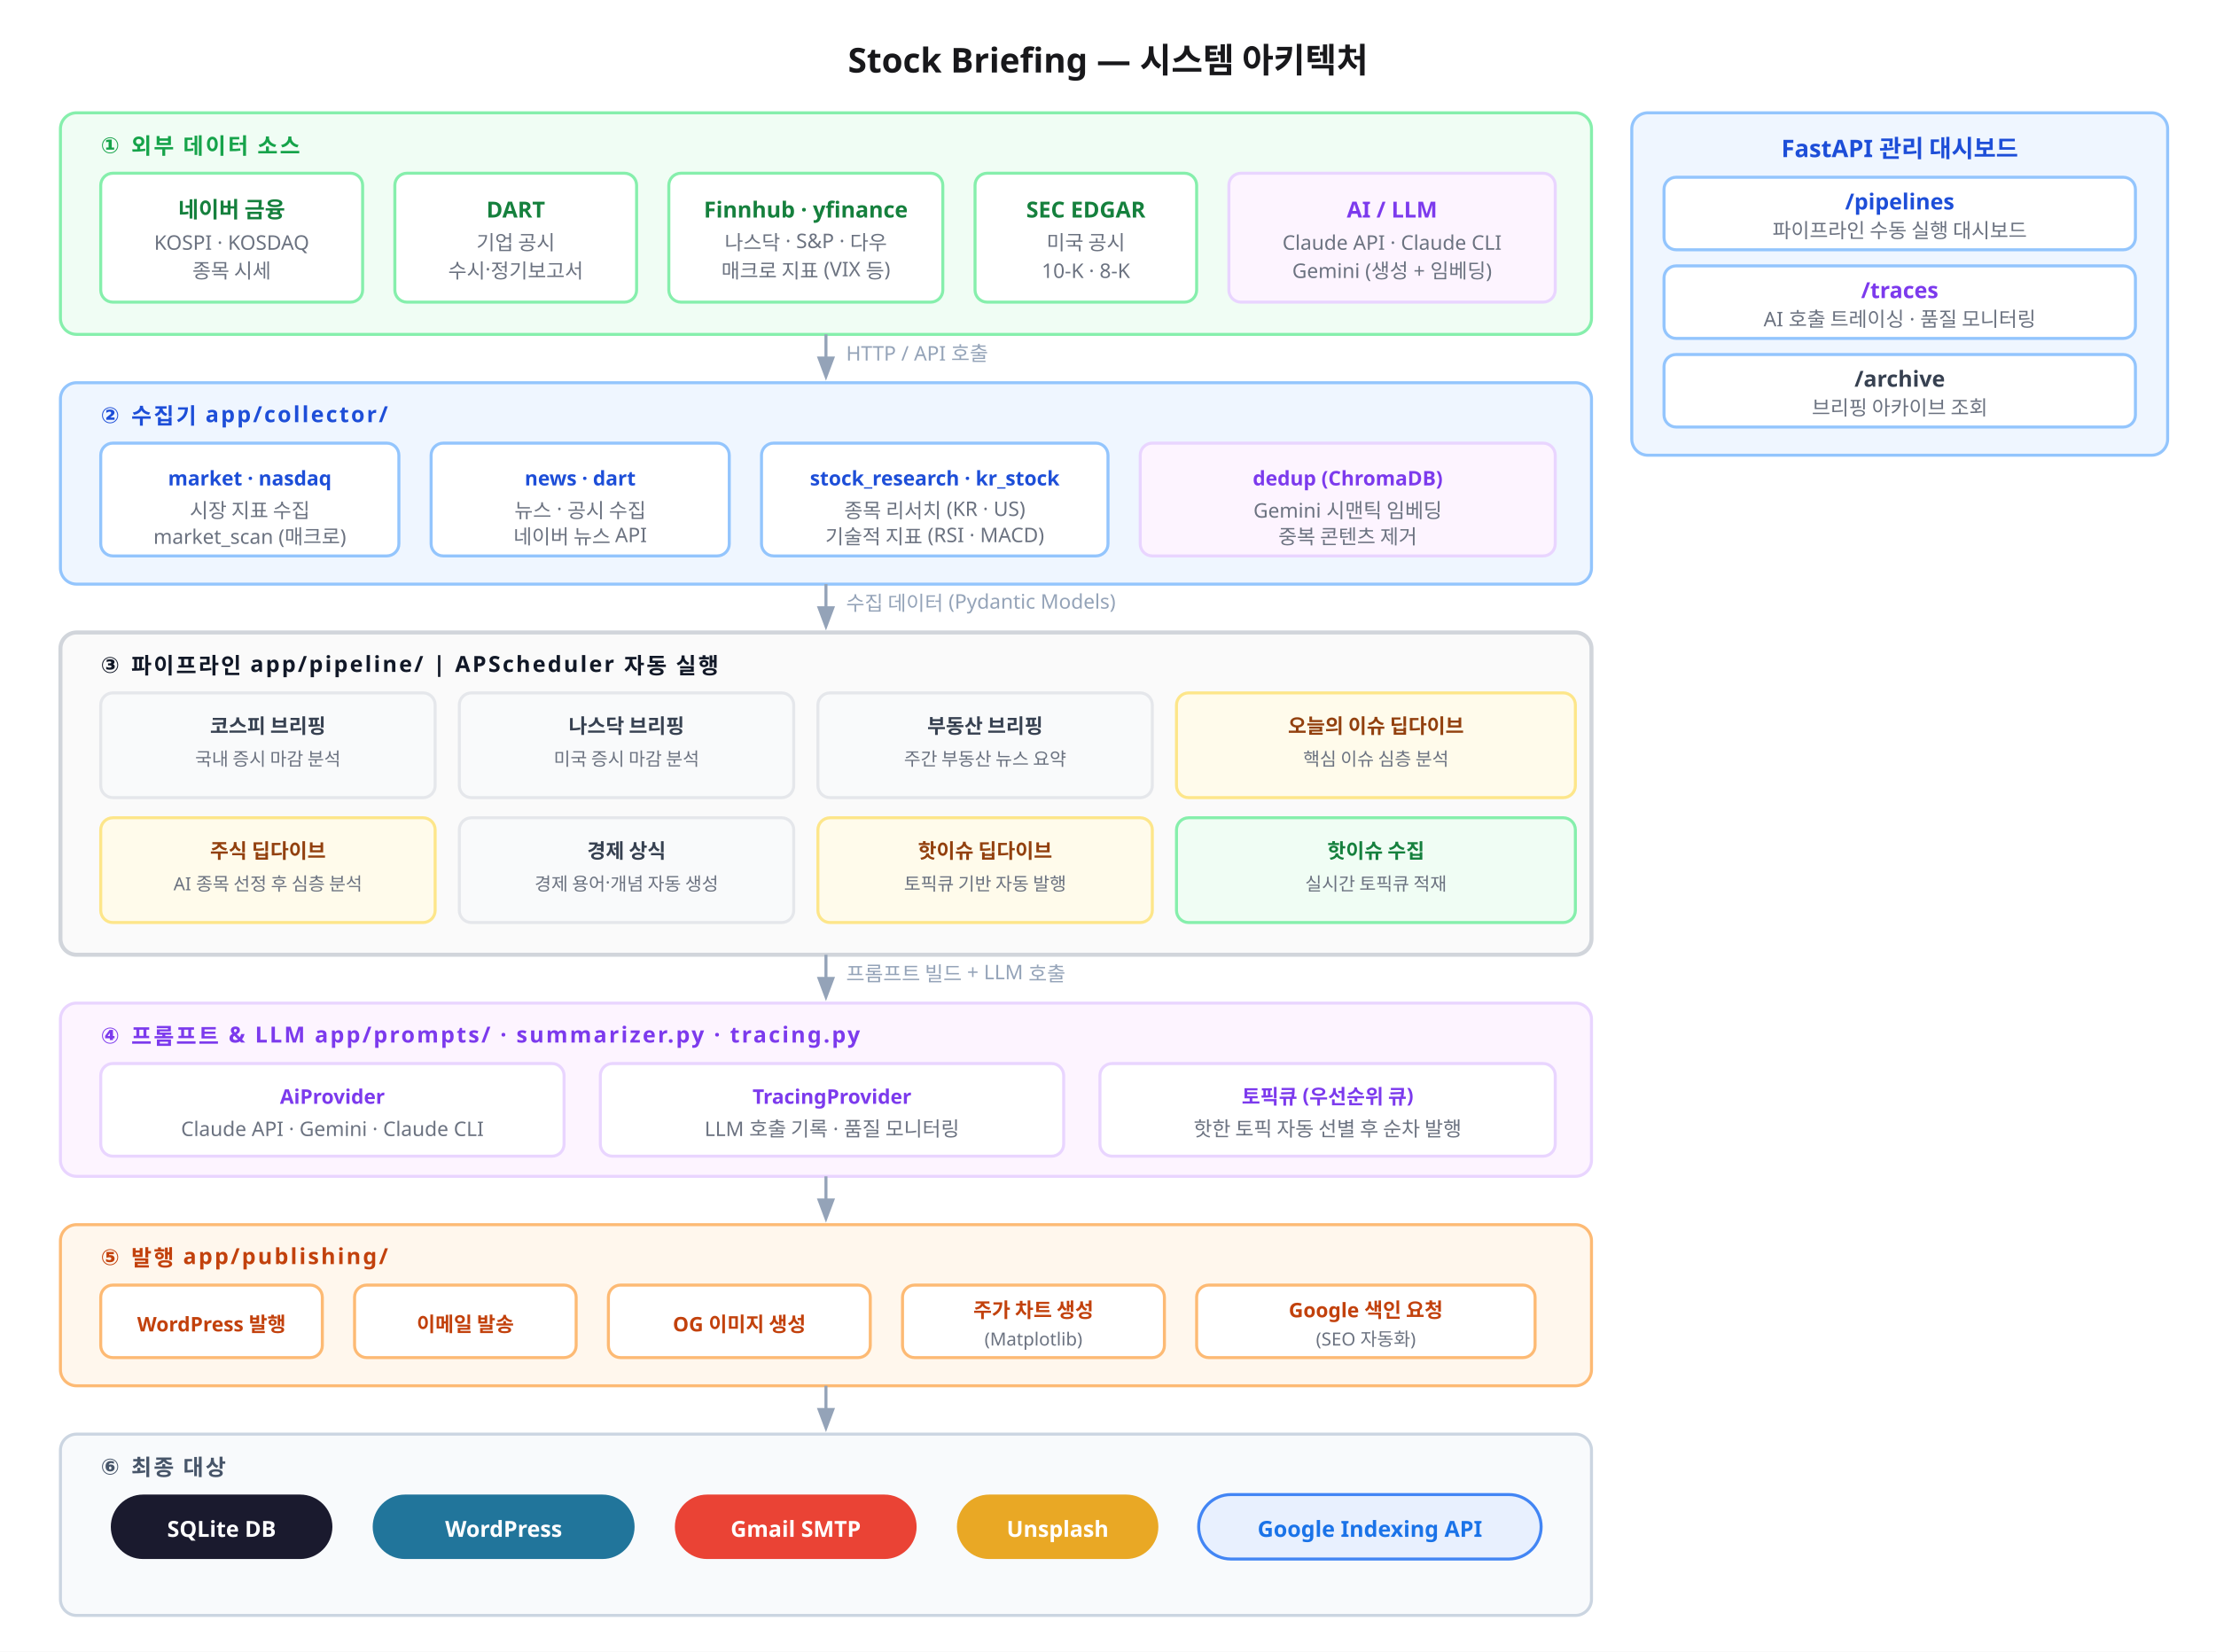
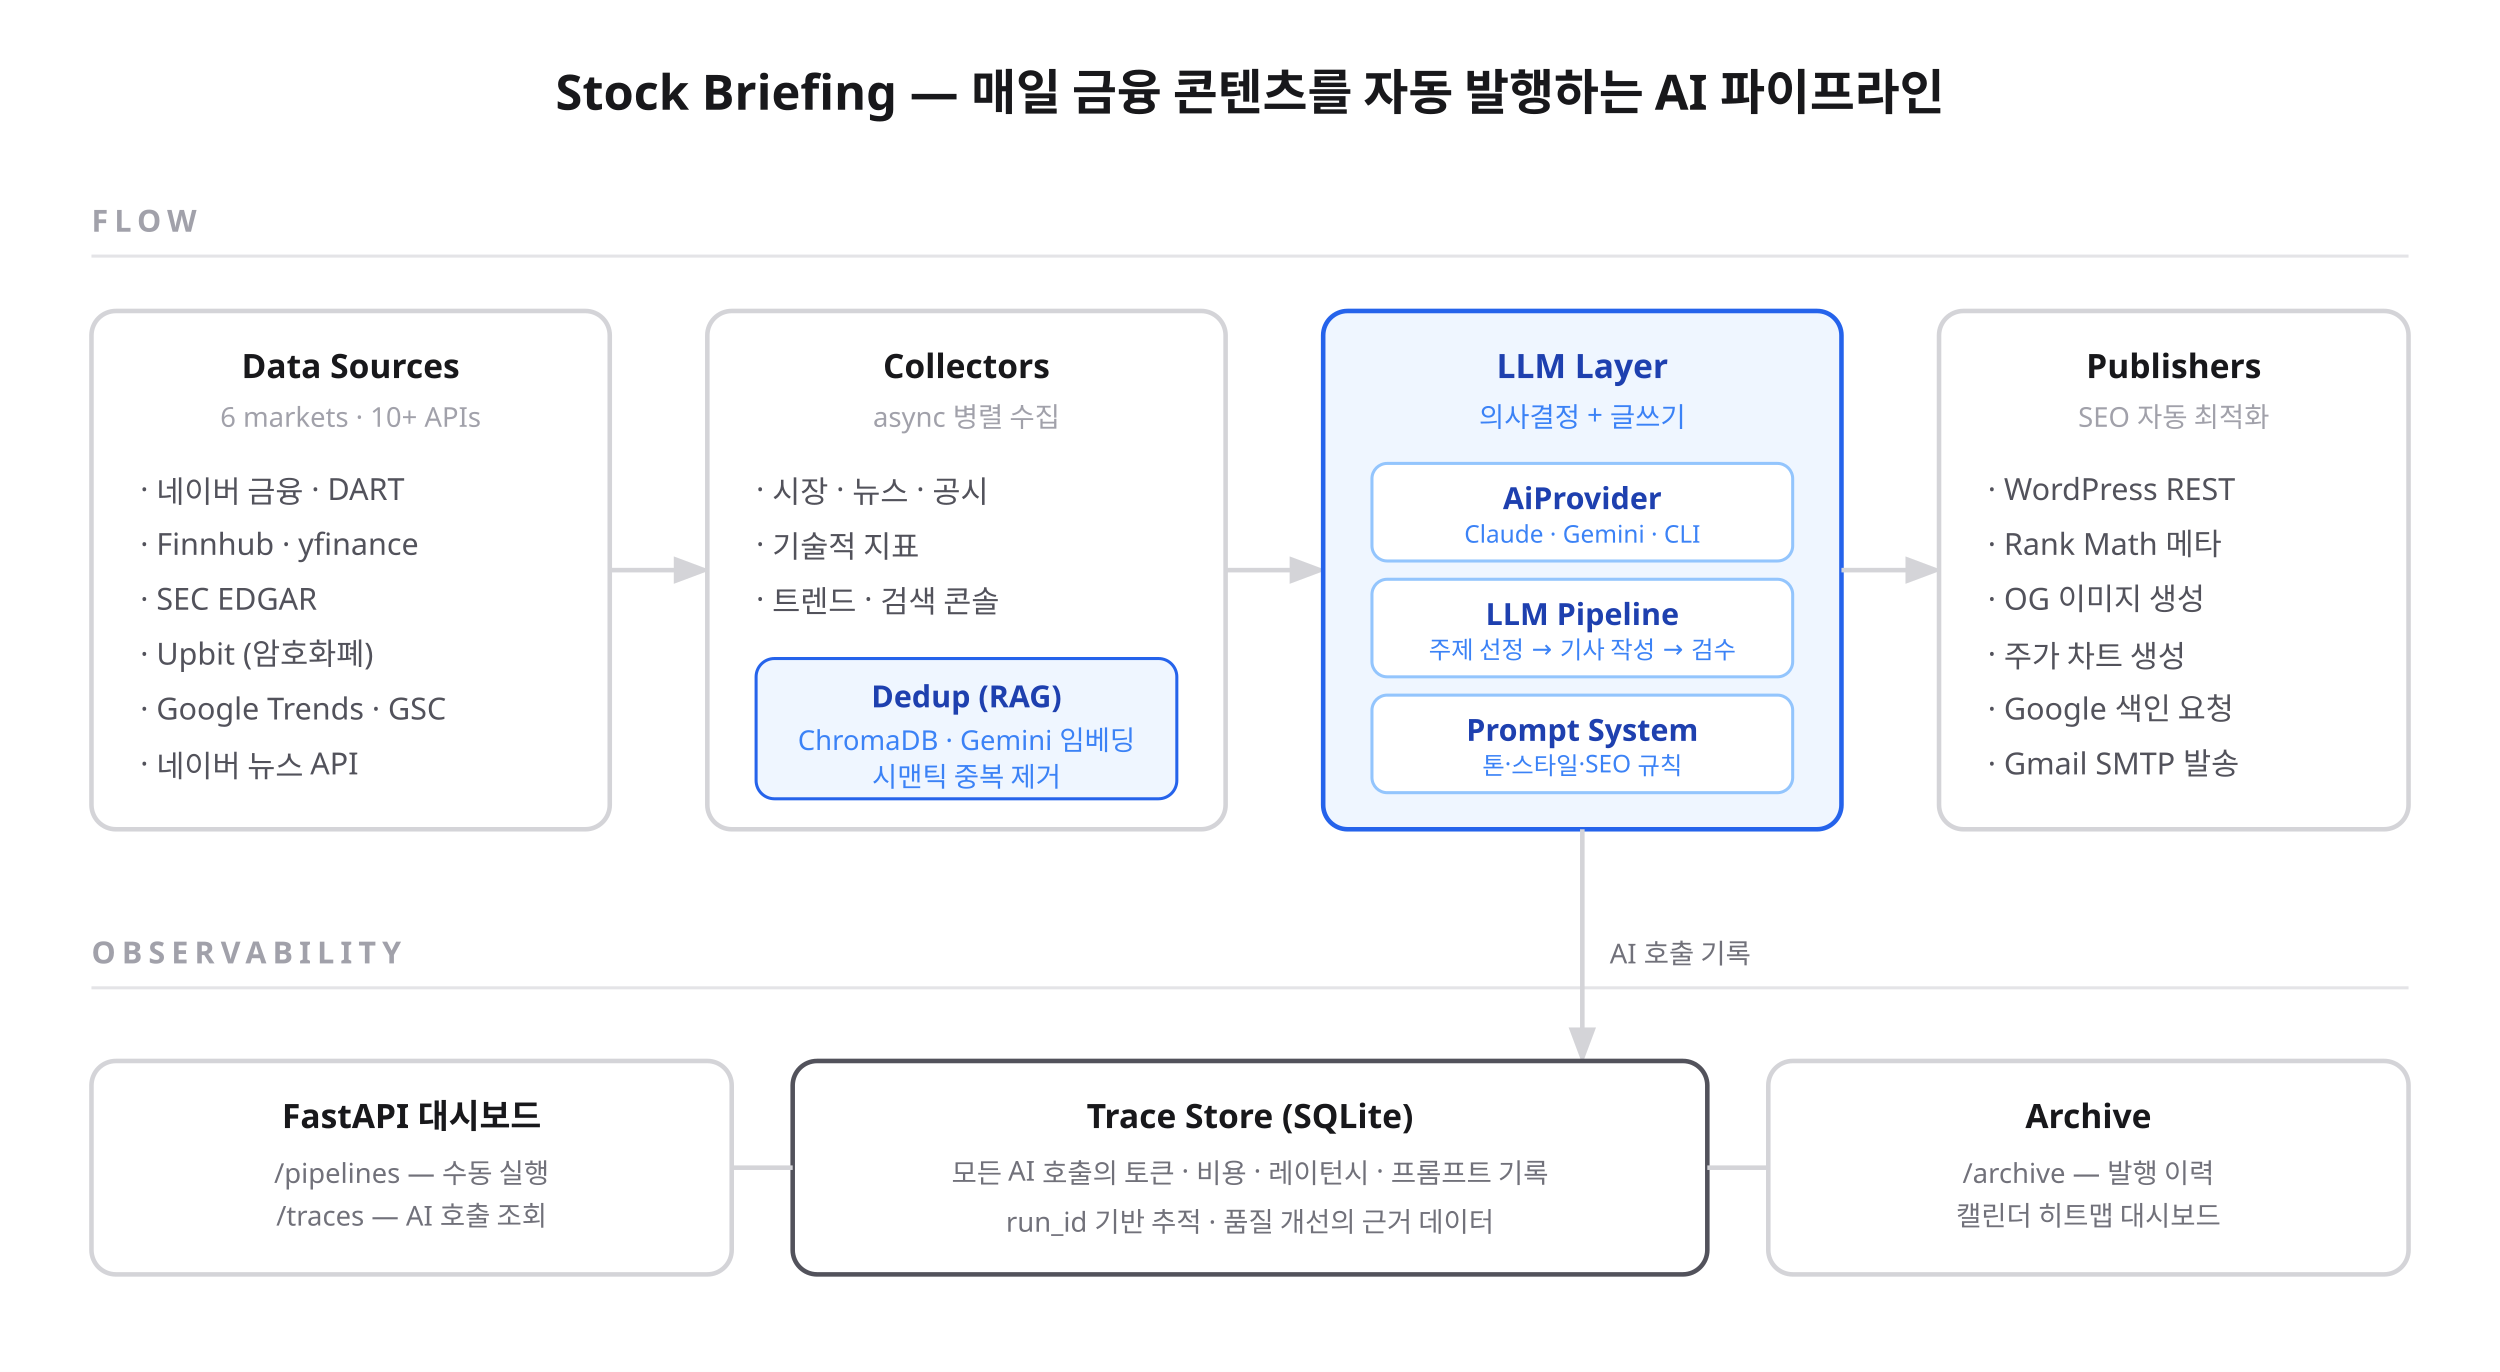
- <svg xmlns="http://www.w3.org/2000/svg" viewBox="0 0 1100 820" font-family="'Pretendard Variable', Pretendard, system-ui, sans-serif">
-   <rect width="1100" height="820" fill="#ffffff" />
-   <text x="550" y="36" text-anchor="middle" font-size="17" font-weight="700" fill="#18181b">Stock Briefing — 시스템 아키텍처</text>
-   <rect x="30" y="56" width="760" height="110" rx="8" fill="#f0fdf4" stroke="#86efac" stroke-width="1.5" />
-   <text x="50" y="76" font-size="11" font-weight="700" fill="#16a34a" letter-spacing="1">① 외부 데이터 소스</text>
-   <rect x="50" y="86" width="130" height="64" rx="6" fill="#ffffff" stroke="#86efac" stroke-width="1.5" />
-   <text x="115" y="108" text-anchor="middle" font-size="11" font-weight="600" fill="#15803d">네이버 금융</text>
-   <text x="115" y="124" text-anchor="middle" font-size="10" fill="#6b7280">KOSPI · KOSDAQ</text>
-   <text x="115" y="138" text-anchor="middle" font-size="10" fill="#6b7280">종목 시세</text>
-   <rect x="196" y="86" width="120" height="64" rx="6" fill="#ffffff" stroke="#86efac" stroke-width="1.5" />
-   <text x="256" y="108" text-anchor="middle" font-size="11" font-weight="600" fill="#15803d">DART</text>
-   <text x="256" y="124" text-anchor="middle" font-size="10" fill="#6b7280">기업 공시</text>
-   <text x="256" y="138" text-anchor="middle" font-size="10" fill="#6b7280">수시·정기보고서</text>
-   <rect x="332" y="86" width="136" height="64" rx="6" fill="#ffffff" stroke="#86efac" stroke-width="1.5" />
-   <text x="400" y="108" text-anchor="middle" font-size="11" font-weight="600" fill="#15803d">Finnhub · yfinance</text>
-   <text x="400" y="124" text-anchor="middle" font-size="10" fill="#6b7280">나스닥 · S&amp;P · 다우</text>
-   <text x="400" y="138" text-anchor="middle" font-size="10" fill="#6b7280">매크로 지표 (VIX 등)</text>
-   <rect x="484" y="86" width="110" height="64" rx="6" fill="#ffffff" stroke="#86efac" stroke-width="1.5" />
-   <text x="539" y="108" text-anchor="middle" font-size="11" font-weight="600" fill="#15803d">SEC EDGAR</text>
-   <text x="539" y="124" text-anchor="middle" font-size="10" fill="#6b7280">미국 공시</text>
-   <text x="539" y="138" text-anchor="middle" font-size="10" fill="#6b7280">10-K · 8-K</text>
-   <rect x="610" y="86" width="162" height="64" rx="6" fill="#fdf4ff" stroke="#e9d5ff" stroke-width="1.5" />
-   <text x="691" y="108" text-anchor="middle" font-size="11" font-weight="600" fill="#7c3aed">AI / LLM</text>
-   <text x="691" y="124" text-anchor="middle" font-size="10" fill="#6b7280">Claude API · Claude CLI</text>
-   <text x="691" y="138" text-anchor="middle" font-size="10" fill="#6b7280">Gemini (생성 + 임베딩)</text>
-   <line x1="410" y1="166" x2="410" y2="186" stroke="#94a3b8" stroke-width="1.5" marker-end="url(#arrow)" />
-   <text x="420" y="179" font-size="10" fill="#94a3b8">HTTP / API 호출</text>
-   <rect x="30" y="190" width="760" height="100" rx="8" fill="#eff6ff" stroke="#93c5fd" stroke-width="1.5" />
-   <text x="50" y="210" font-size="11" font-weight="700" fill="#1d4ed8" letter-spacing="1">② 수집기   app/collector/</text>
-   <rect x="50" y="220" width="148" height="56" rx="6" fill="#ffffff" stroke="#93c5fd" stroke-width="1.5" />
-   <text x="124" y="241" text-anchor="middle" font-size="10" font-weight="600" fill="#1d4ed8">market · nasdaq</text>
-   <text x="124" y="257" text-anchor="middle" font-size="10" fill="#6b7280">시장 지표 수집</text>
-   <text x="124" y="270" text-anchor="middle" font-size="10" fill="#6b7280">market_scan (매크로)</text>
-   <rect x="214" y="220" width="148" height="56" rx="6" fill="#ffffff" stroke="#93c5fd" stroke-width="1.5" />
-   <text x="288" y="241" text-anchor="middle" font-size="10" font-weight="600" fill="#1d4ed8">news · dart</text>
-   <text x="288" y="257" text-anchor="middle" font-size="10" fill="#6b7280">뉴스 · 공시 수집</text>
-   <text x="288" y="270" text-anchor="middle" font-size="10" fill="#6b7280">네이버 뉴스 API</text>
-   <rect x="378" y="220" width="172" height="56" rx="6" fill="#ffffff" stroke="#93c5fd" stroke-width="1.5" />
-   <text x="464" y="241" text-anchor="middle" font-size="10" font-weight="600" fill="#1d4ed8">stock_research · kr_stock</text>
-   <text x="464" y="257" text-anchor="middle" font-size="10" fill="#6b7280">종목 리서치 (KR · US)</text>
-   <text x="464" y="270" text-anchor="middle" font-size="10" fill="#6b7280">기술적 지표 (RSI · MACD)</text>
-   <rect x="566" y="220" width="206" height="56" rx="6" fill="#fdf4ff" stroke="#e9d5ff" stroke-width="1.5" />
-   <text x="669" y="241" text-anchor="middle" font-size="10" font-weight="600" fill="#7c3aed">dedup (ChromaDB)</text>
-   <text x="669" y="257" text-anchor="middle" font-size="10" fill="#6b7280">Gemini 시맨틱 임베딩</text>
-   <text x="669" y="270" text-anchor="middle" font-size="10" fill="#6b7280">중복 콘텐츠 제거</text>
-   <line x1="410" y1="290" x2="410" y2="310" stroke="#94a3b8" stroke-width="1.5" marker-end="url(#arrow)" />
-   <text x="420" y="303" font-size="10" fill="#94a3b8">수집 데이터 (Pydantic Models)</text>
-   <rect x="30" y="314" width="760" height="160" rx="8" fill="#fafafa" stroke="#d1d5db" stroke-width="2" />
-   <text x="50" y="334" font-size="11" font-weight="700" fill="#111827" letter-spacing="1">③ 파이프라인   app/pipeline/   |   APScheduler 자동 실행</text>
-   <rect x="50" y="344" width="166" height="52" rx="6" fill="#f9fafb" stroke="#e5e7eb" stroke-width="1.5" />
-   <text x="133" y="364" text-anchor="middle" font-size="10" font-weight="600" fill="#374151">코스피 브리핑</text>
-   <text x="133" y="380" text-anchor="middle" font-size="9" fill="#6b7280">국내 증시 마감 분석</text>
-   <rect x="228" y="344" width="166" height="52" rx="6" fill="#f9fafb" stroke="#e5e7eb" stroke-width="1.5" />
-   <text x="311" y="364" text-anchor="middle" font-size="10" font-weight="600" fill="#374151">나스닥 브리핑</text>
-   <text x="311" y="380" text-anchor="middle" font-size="9" fill="#6b7280">미국 증시 마감 분석</text>
-   <rect x="406" y="344" width="166" height="52" rx="6" fill="#f9fafb" stroke="#e5e7eb" stroke-width="1.5" />
-   <text x="489" y="364" text-anchor="middle" font-size="10" font-weight="600" fill="#374151">부동산 브리핑</text>
-   <text x="489" y="380" text-anchor="middle" font-size="9" fill="#6b7280">주간 부동산 뉴스 요약</text>
-   <rect x="584" y="344" width="198" height="52" rx="6" fill="#fffbeb" stroke="#fde68a" stroke-width="1.5" />
-   <text x="683" y="364" text-anchor="middle" font-size="10" font-weight="600" fill="#92400e">오늘의 이슈 딥다이브</text>
-   <text x="683" y="380" text-anchor="middle" font-size="9" fill="#6b7280">핵심 이슈 심층 분석</text>
-   <rect x="50" y="406" width="166" height="52" rx="6" fill="#fffbeb" stroke="#fde68a" stroke-width="1.5" />
-   <text x="133" y="426" text-anchor="middle" font-size="10" font-weight="600" fill="#92400e">주식 딥다이브</text>
-   <text x="133" y="442" text-anchor="middle" font-size="9" fill="#6b7280">AI 종목 선정 후 심층 분석</text>
-   <rect x="228" y="406" width="166" height="52" rx="6" fill="#f9fafb" stroke="#e5e7eb" stroke-width="1.5" />
-   <text x="311" y="426" text-anchor="middle" font-size="10" font-weight="600" fill="#374151">경제 상식</text>
-   <text x="311" y="442" text-anchor="middle" font-size="9" fill="#6b7280">경제 용어·개념 자동 생성</text>
-   <rect x="406" y="406" width="166" height="52" rx="6" fill="#fffbeb" stroke="#fde68a" stroke-width="1.5" />
-   <text x="489" y="426" text-anchor="middle" font-size="10" font-weight="600" fill="#92400e">핫이슈 딥다이브</text>
-   <text x="489" y="442" text-anchor="middle" font-size="9" fill="#6b7280">토픽큐 기반 자동 발행</text>
-   <rect x="584" y="406" width="198" height="52" rx="6" fill="#f0fdf4" stroke="#86efac" stroke-width="1.5" />
-   <text x="683" y="426" text-anchor="middle" font-size="10" font-weight="600" fill="#15803d">핫이슈 수집</text>
-   <text x="683" y="442" text-anchor="middle" font-size="9" fill="#6b7280">실시간 토픽큐 적재</text>
-   <line x1="410" y1="474" x2="410" y2="494" stroke="#94a3b8" stroke-width="1.5" marker-end="url(#arrow)" />
-   <text x="420" y="487" font-size="10" fill="#94a3b8">프롬프트 빌드 + LLM 호출</text>
-   <rect x="30" y="498" width="760" height="86" rx="8" fill="#fdf4ff" stroke="#e9d5ff" stroke-width="1.5" />
-   <text x="50" y="518" font-size="11" font-weight="700" fill="#7c3aed" letter-spacing="1">④ 프롬프트 &amp; LLM   app/prompts/ · summarizer.py · tracing.py</text>
-   <rect x="50" y="528" width="230" height="46" rx="6" fill="#ffffff" stroke="#e9d5ff" stroke-width="1.5" />
-   <text x="165" y="548" text-anchor="middle" font-size="10" font-weight="600" fill="#7c3aed">AiProvider</text>
-   <text x="165" y="564" text-anchor="middle" font-size="10" fill="#6b7280">Claude API · Gemini · Claude CLI</text>
-   <rect x="298" y="528" width="230" height="46" rx="6" fill="#ffffff" stroke="#e9d5ff" stroke-width="1.5" />
-   <text x="413" y="548" text-anchor="middle" font-size="10" font-weight="600" fill="#7c3aed">TracingProvider</text>
-   <text x="413" y="564" text-anchor="middle" font-size="10" fill="#6b7280">LLM 호출 기록 · 품질 모니터링</text>
-   <rect x="546" y="528" width="226" height="46" rx="6" fill="#ffffff" stroke="#e9d5ff" stroke-width="1.5" />
-   <text x="659" y="548" text-anchor="middle" font-size="10" font-weight="600" fill="#7c3aed">토픽큐 (우선순위 큐)</text>
-   <text x="659" y="564" text-anchor="middle" font-size="10" fill="#6b7280">핫한 토픽 자동 선별 후 순차 발행</text>
-   <line x1="410" y1="584" x2="410" y2="604" stroke="#94a3b8" stroke-width="1.5" marker-end="url(#arrow)" />
-   <rect x="30" y="608" width="760" height="80" rx="8" fill="#fff7ed" stroke="#fdba74" stroke-width="1.5" />
-   <text x="50" y="628" font-size="11" font-weight="700" fill="#c2410c" letter-spacing="1">⑤ 발행   app/publishing/</text>
-   <rect x="50" y="638" width="110" height="36" rx="6" fill="#ffffff" stroke="#fdba74" stroke-width="1.5" />
-   <text x="105" y="661" text-anchor="middle" font-size="10" font-weight="600" fill="#c2410c">WordPress 발행</text>
-   <rect x="176" y="638" width="110" height="36" rx="6" fill="#ffffff" stroke="#fdba74" stroke-width="1.5" />
-   <text x="231" y="661" text-anchor="middle" font-size="10" font-weight="600" fill="#c2410c">이메일 발송</text>
-   <rect x="302" y="638" width="130" height="36" rx="6" fill="#ffffff" stroke="#fdba74" stroke-width="1.5" />
-   <text x="367" y="661" text-anchor="middle" font-size="10" font-weight="600" fill="#c2410c">OG 이미지 생성</text>
-   <rect x="448" y="638" width="130" height="36" rx="6" fill="#ffffff" stroke="#fdba74" stroke-width="1.5" />
-   <text x="513" y="654" text-anchor="middle" font-size="10" font-weight="600" fill="#c2410c">주가 차트 생성</text>
-   <text x="513" y="668" text-anchor="middle" font-size="9" fill="#6b7280">(Matplotlib)</text>
-   <rect x="594" y="638" width="168" height="36" rx="6" fill="#ffffff" stroke="#fdba74" stroke-width="1.5" />
-   <text x="678" y="654" text-anchor="middle" font-size="10" font-weight="600" fill="#c2410c">Google 색인 요청</text>
-   <text x="678" y="668" text-anchor="middle" font-size="9" fill="#6b7280">(SEO 자동화)</text>
-   <line x1="410" y1="688" x2="410" y2="708" stroke="#94a3b8" stroke-width="1.5" marker-end="url(#arrow)" />
-   <rect x="30" y="712" width="760" height="90" rx="8" fill="#f8fafc" stroke="#cbd5e1" stroke-width="1.5" />
-   <text x="50" y="732" font-size="11" font-weight="700" fill="#475569" letter-spacing="1">⑥ 최종 대상</text>
-   <rect x="55" y="742" width="110" height="32" rx="16" fill="#1a1a2e" />
-   <text x="110" y="763" text-anchor="middle" font-size="11" font-weight="600" fill="#ffffff">SQLite DB</text>
-   <rect x="185" y="742" width="130" height="32" rx="16" fill="#21759b" />
-   <text x="250" y="763" text-anchor="middle" font-size="11" font-weight="600" fill="#ffffff">WordPress</text>
-   <rect x="335" y="742" width="120" height="32" rx="16" fill="#ea4335" />
-   <text x="395" y="763" text-anchor="middle" font-size="11" font-weight="600" fill="#ffffff">Gmail SMTP</text>
-   <rect x="475" y="742" width="100" height="32" rx="16" fill="#e9a825" />
-   <text x="525" y="763" text-anchor="middle" font-size="11" font-weight="600" fill="#ffffff">Unsplash</text>
-   <rect x="595" y="742" width="170" height="32" rx="16" fill="#e8f0fe" stroke="#4285f4" stroke-width="1.5" />
-   <text x="680" y="763" text-anchor="middle" font-size="11" font-weight="600" fill="#1a73e8">Google Indexing API</text>
-   <rect x="810" y="56" width="266" height="170" rx="8" fill="#eff6ff" stroke="#93c5fd" stroke-width="1.5" />
-   <text x="943" y="78" text-anchor="middle" font-size="12" font-weight="700" fill="#1d4ed8">FastAPI 관리 대시보드</text>
-   <rect x="826" y="88" width="234" height="36" rx="6" fill="#ffffff" stroke="#93c5fd" stroke-width="1.5" />
-   <text x="943" y="104" text-anchor="middle" font-size="11" font-weight="600" fill="#1d4ed8">/pipelines</text>
-   <text x="943" y="118" text-anchor="middle" font-size="10" fill="#6b7280">파이프라인 수동 실행 대시보드</text>
-   <rect x="826" y="132" width="234" height="36" rx="6" fill="#ffffff" stroke="#93c5fd" stroke-width="1.5" />
-   <text x="943" y="148" text-anchor="middle" font-size="11" font-weight="600" fill="#7c3aed">/traces</text>
-   <text x="943" y="162" text-anchor="middle" font-size="10" fill="#6b7280">AI 호출 트레이싱 · 품질 모니터링</text>
-   <rect x="826" y="176" width="234" height="36" rx="6" fill="#ffffff" stroke="#93c5fd" stroke-width="1.5" />
-   <text x="943" y="192" text-anchor="middle" font-size="11" font-weight="600" fill="#374151">/archive</text>
-   <text x="943" y="206" text-anchor="middle" font-size="10" fill="#6b7280">브리핑 아카이브 조회</text>
+ <svg xmlns="http://www.w3.org/2000/svg" viewBox="0 0 820 450" font-family="'Pretendard Variable', Pretendard, system-ui, sans-serif">
+   <rect width="820" height="450" fill="#ffffff" />
+   <text x="410" y="36" text-anchor="middle" font-size="16" font-weight="700" fill="#18181b">Stock Briefing — 매일 금융 콘텐츠를 자동 발행하는 AI 파이프라인</text>
+   <text x="30" y="76" font-size="10" font-weight="700" fill="#a1a1aa" letter-spacing="2">FLOW</text>
+   <line x1="30" y1="84" x2="790" y2="84" stroke="#e4e4e7" stroke-width="1" />
+   <rect x="30" y="102" width="170" height="170" rx="8" fill="#ffffff" stroke="#d4d4d8" stroke-width="1.5" />
+   <text x="115" y="124" text-anchor="middle" font-size="11" font-weight="700" fill="#18181b">Data Sources</text>
+   <text x="115" y="140" text-anchor="middle" font-size="9" fill="#a1a1aa">6 markets · 10+ APIs</text>
+   <text x="46" y="164" font-size="10" fill="#52525b">· 네이버 금융 · DART</text>
+   <text x="46" y="182" font-size="10" fill="#52525b">· Finnhub · yfinance</text>
+   <text x="46" y="200" font-size="10" fill="#52525b">· SEC EDGAR</text>
+   <text x="46" y="218" font-size="10" fill="#52525b">· Upbit (암호화폐)</text>
+   <text x="46" y="236" font-size="10" fill="#52525b">· Google Trends · GSC</text>
+   <text x="46" y="254" font-size="10" fill="#52525b">· 네이버 뉴스 API</text>
+   <line x1="200" y1="187" x2="230" y2="187" stroke="#d4d4d8" stroke-width="1.5" marker-end="url(#arrow)" />
+   <rect x="232" y="102" width="170" height="170" rx="8" fill="#ffffff" stroke="#d4d4d8" stroke-width="1.5" />
+   <text x="317" y="124" text-anchor="middle" font-size="11" font-weight="700" fill="#18181b">Collectors</text>
+   <text x="317" y="140" text-anchor="middle" font-size="9" fill="#a1a1aa">async 병렬 수집</text>
+   <text x="248" y="164" font-size="10" fill="#52525b">· 시장 · 뉴스 · 공시</text>
+   <text x="248" y="182" font-size="10" fill="#52525b">· 기술적 지표</text>
+   <text x="248" y="200" font-size="10" fill="#52525b">· 트렌드 · 검색 콘솔</text>
+   <rect x="248" y="216" width="138" height="46" rx="6" fill="#eff6ff" stroke="#2563eb" stroke-width="1" />
+   <text x="317" y="232" text-anchor="middle" font-size="10" font-weight="700" fill="#1e40af">Dedup (RAG)</text>
+   <text x="317" y="246" text-anchor="middle" font-size="9" fill="#3b82f6">ChromaDB · Gemini 임베딩</text>
+   <text x="317" y="258" text-anchor="middle" font-size="9" fill="#3b82f6">시맨틱 중복 제거</text>
+   <line x1="402" y1="187" x2="432" y2="187" stroke="#d4d4d8" stroke-width="1.5" marker-end="url(#arrow)" />
+   <rect x="434" y="102" width="170" height="170" rx="8" fill="#eff6ff" stroke="#2563eb" stroke-width="1.5" />
+   <text x="519" y="124" text-anchor="middle" font-size="11" font-weight="700" fill="#1e40af">LLM Layer</text>
+   <text x="519" y="140" text-anchor="middle" font-size="9" fill="#3b82f6">의사결정 + 글쓰기</text>
+   <rect x="450" y="152" width="138" height="32" rx="5" fill="#ffffff" stroke="#93c5fd" stroke-width="1" />
+   <text x="519" y="167" text-anchor="middle" font-size="10" font-weight="600" fill="#1e40af">AiProvider</text>
+   <text x="519" y="178" text-anchor="middle" font-size="8" fill="#3b82f6">Claude · Gemini · CLI</text>
+   <rect x="450" y="190" width="138" height="32" rx="5" fill="#ffffff" stroke="#93c5fd" stroke-width="1" />
+   <text x="519" y="205" text-anchor="middle" font-size="10" font-weight="600" fill="#1e40af">LLM Pipeline</text>
+   <text x="519" y="216" text-anchor="middle" font-size="8" fill="#3b82f6">주제 선정 → 기사 작성 → 검수</text>
+   <rect x="450" y="228" width="138" height="32" rx="5" fill="#ffffff" stroke="#93c5fd" stroke-width="1" />
+   <text x="519" y="243" text-anchor="middle" font-size="10" font-weight="600" fill="#1e40af">Prompt System</text>
+   <text x="519" y="254" text-anchor="middle" font-size="8" fill="#3b82f6">톤·스타일·SEO 규칙</text>
+   <line x1="604" y1="187" x2="634" y2="187" stroke="#d4d4d8" stroke-width="1.5" marker-end="url(#arrow)" />
+   <rect x="636" y="102" width="154" height="170" rx="8" fill="#ffffff" stroke="#d4d4d8" stroke-width="1.5" />
+   <text x="713" y="124" text-anchor="middle" font-size="11" font-weight="700" fill="#18181b">Publishers</text>
+   <text x="713" y="140" text-anchor="middle" font-size="9" fill="#a1a1aa">SEO 자동 최적화</text>
+   <text x="652" y="164" font-size="10" fill="#52525b">· WordPress REST</text>
+   <text x="652" y="182" font-size="10" fill="#52525b">· Rank Math 메타</text>
+   <text x="652" y="200" font-size="10" fill="#52525b">· OG 이미지 생성</text>
+   <text x="652" y="218" font-size="10" fill="#52525b">· 주가 차트 생성</text>
+   <text x="652" y="236" font-size="10" fill="#52525b">· Google 색인 요청</text>
+   <text x="652" y="254" font-size="10" fill="#52525b">· Gmail SMTP 발송</text>
+   <text x="30" y="316" font-size="10" font-weight="700" fill="#a1a1aa" letter-spacing="2">OBSERVABILITY</text>
+   <line x1="30" y1="324" x2="790" y2="324" stroke="#e4e4e7" stroke-width="1" />
+   <line x1="519" y1="272" x2="519" y2="346" stroke="#d4d4d8" stroke-width="1.5" marker-end="url(#arrow)" />
+   <text x="528" y="316" font-size="9" fill="#71717a">AI 호출 기록</text>
+   <rect x="260" y="348" width="300" height="70" rx="8" fill="#ffffff" stroke="#52525b" stroke-width="1.5" />
+   <text x="410" y="370" text-anchor="middle" font-size="11" font-weight="700" fill="#18181b">Trace Store (SQLite)</text>
+   <text x="410" y="388" text-anchor="middle" font-size="9" fill="#71717a">모든 AI 호출의 토큰 · 비용 · 레이턴시 · 프롬프트 기록</text>
+   <text x="410" y="404" text-anchor="middle" font-size="9" fill="#71717a">run_id 기반 추적 · 품질 개선의 근거 데이터</text>
+   <rect x="30" y="348" width="210" height="70" rx="8" fill="#ffffff" stroke="#d4d4d8" stroke-width="1.5" />
+   <text x="135" y="370" text-anchor="middle" font-size="11" font-weight="700" fill="#18181b">FastAPI 대시보드</text>
+   <text x="135" y="388" text-anchor="middle" font-size="9" fill="#71717a">/pipelines — 수동 실행</text>
+   <text x="135" y="402" text-anchor="middle" font-size="9" fill="#71717a">/traces — AI 호출 조회</text>
+   <rect x="580" y="348" width="210" height="70" rx="8" fill="#ffffff" stroke="#d4d4d8" stroke-width="1.5" />
+   <text x="685" y="370" text-anchor="middle" font-size="11" font-weight="700" fill="#18181b">Archive</text>
+   <text x="685" y="388" text-anchor="middle" font-size="9" fill="#71717a">/archive — 발행 이력</text>
+   <text x="685" y="402" text-anchor="middle" font-size="9" fill="#71717a">캘린더 히트맵 대시보드</text>
+   <line x1="240" y1="383" x2="260" y2="383" stroke="#d4d4d8" stroke-width="1.5" />
+   <line x1="560" y1="383" x2="580" y2="383" stroke="#d4d4d8" stroke-width="1.5" />
  <defs>
    <marker id="arrow" markerWidth="8" markerHeight="8" refX="6" refY="3" orient="auto">
-       <path d="M0,0 L0,6 L8,3 z" fill="#94a3b8" />
+       <path d="M0,0 L0,6 L8,3 z" fill="#d4d4d8" />
    </marker>
  </defs>
</svg>
